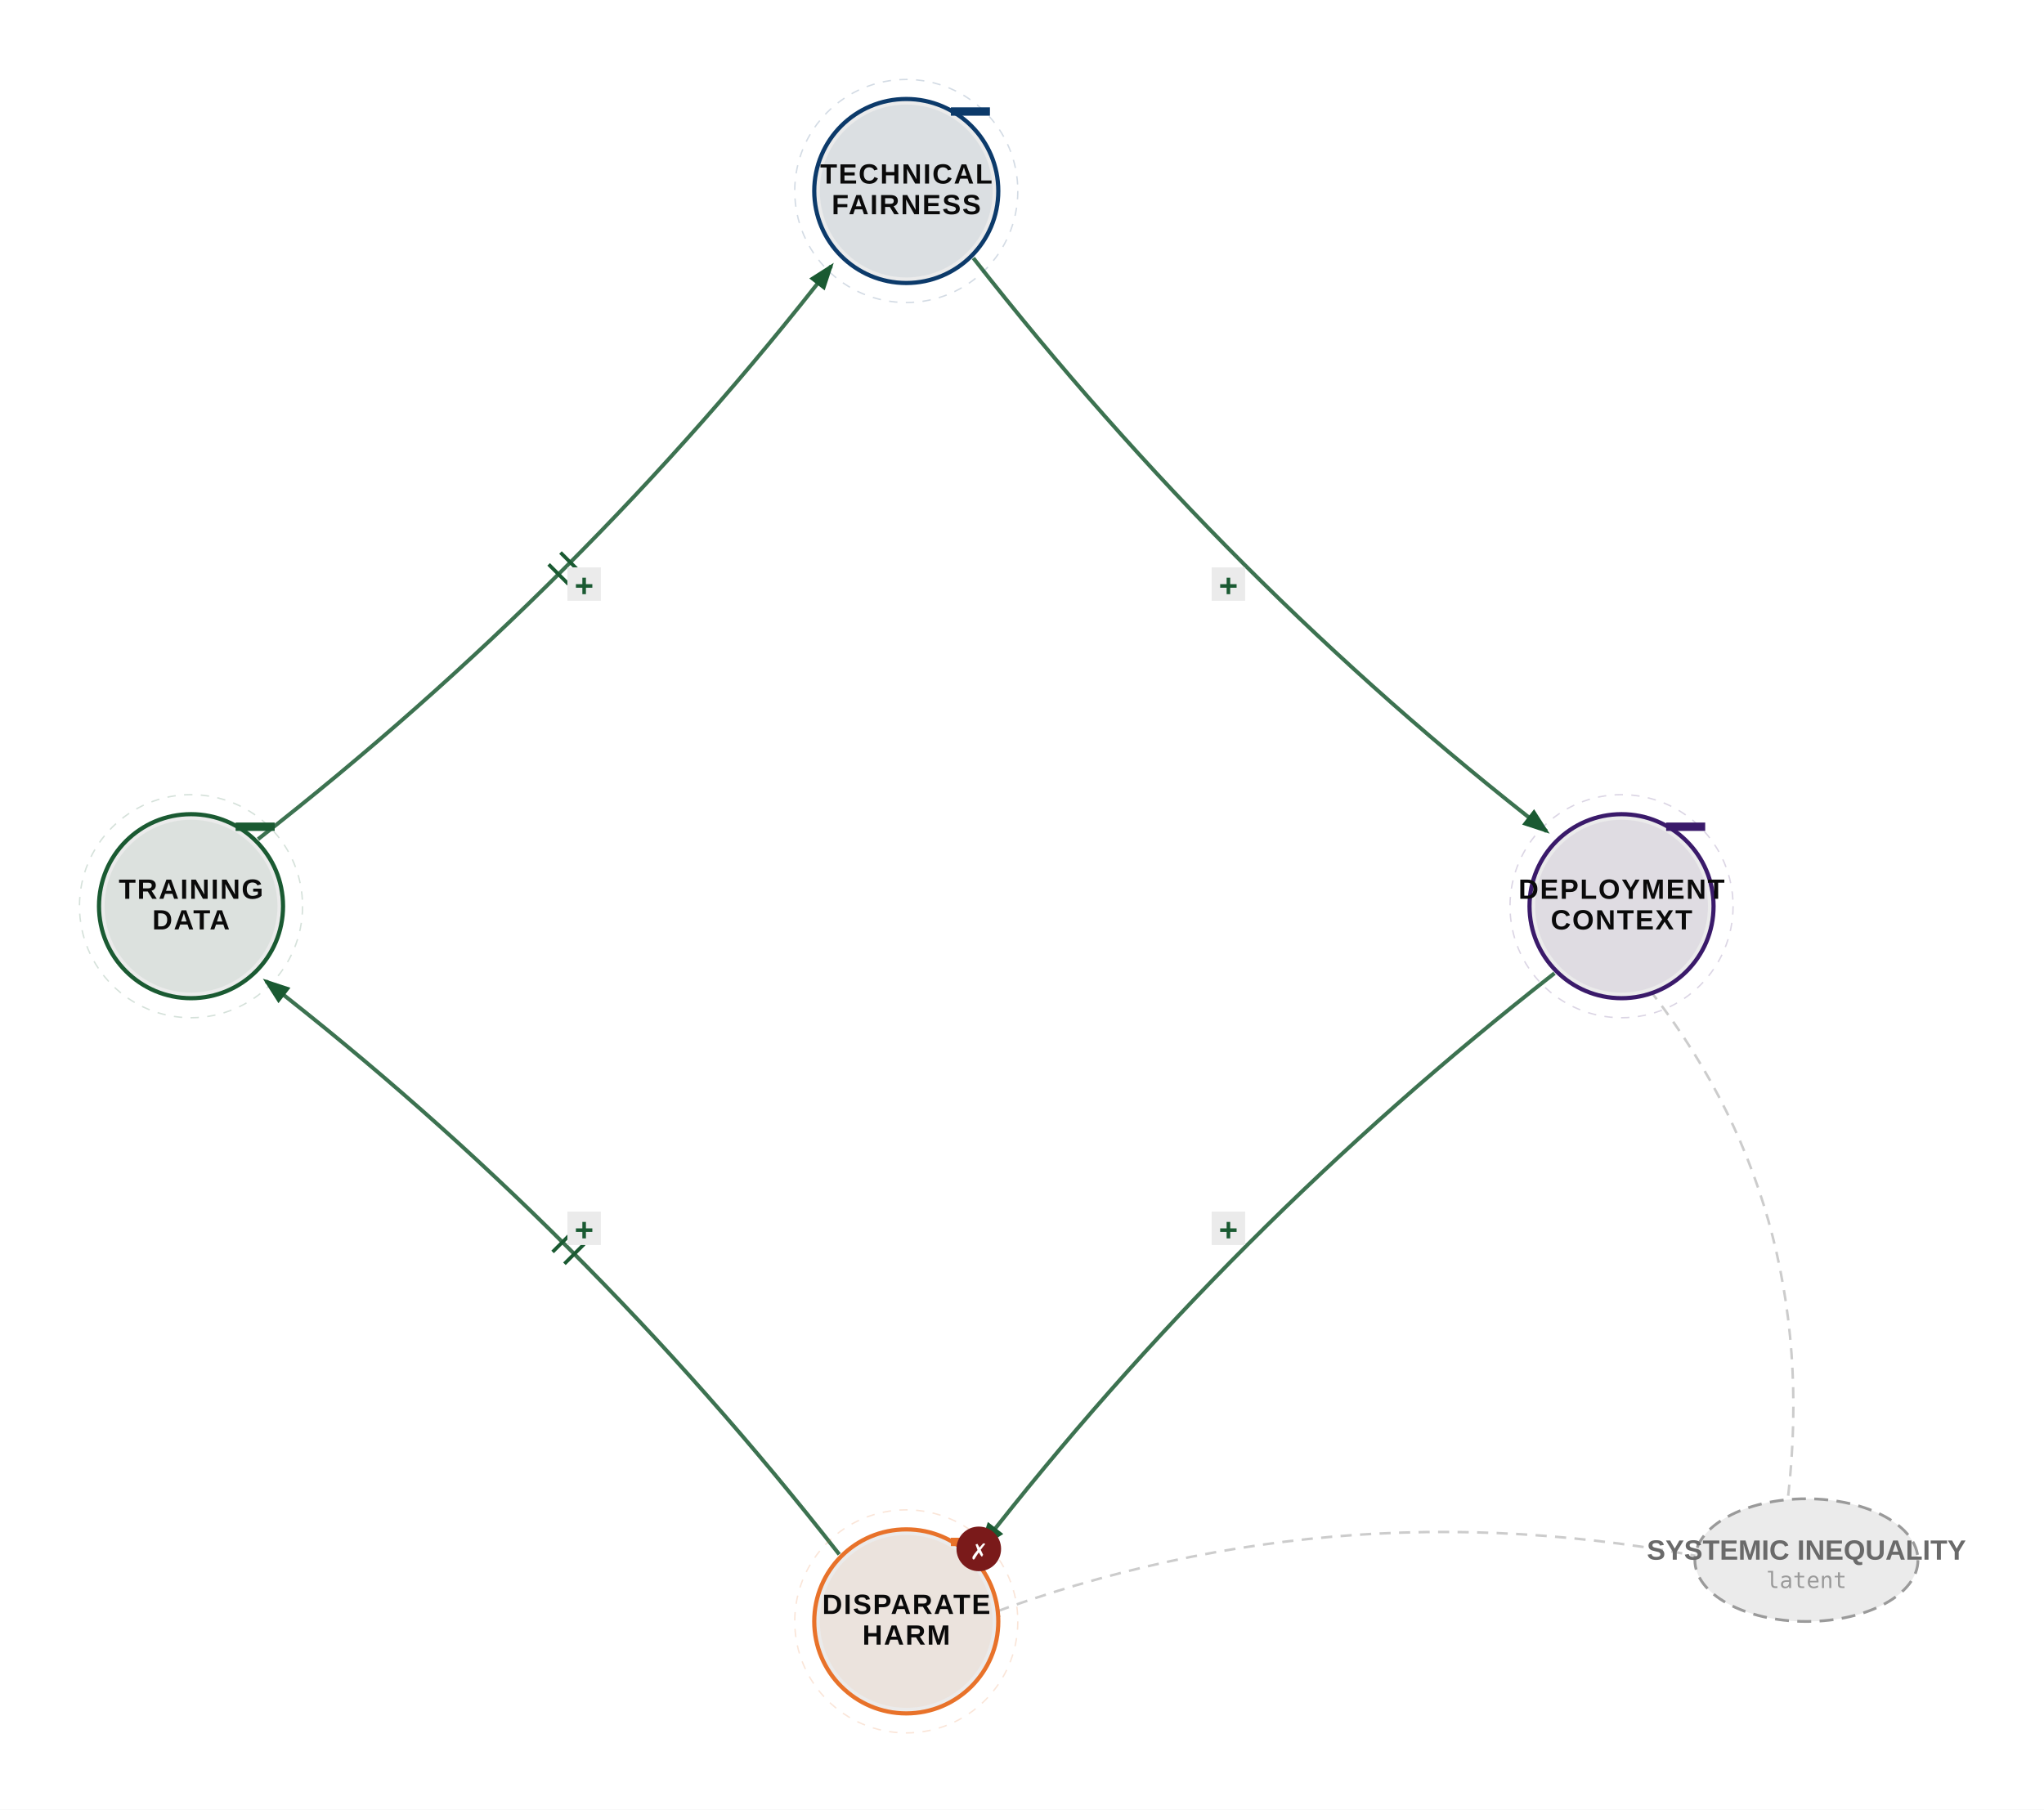
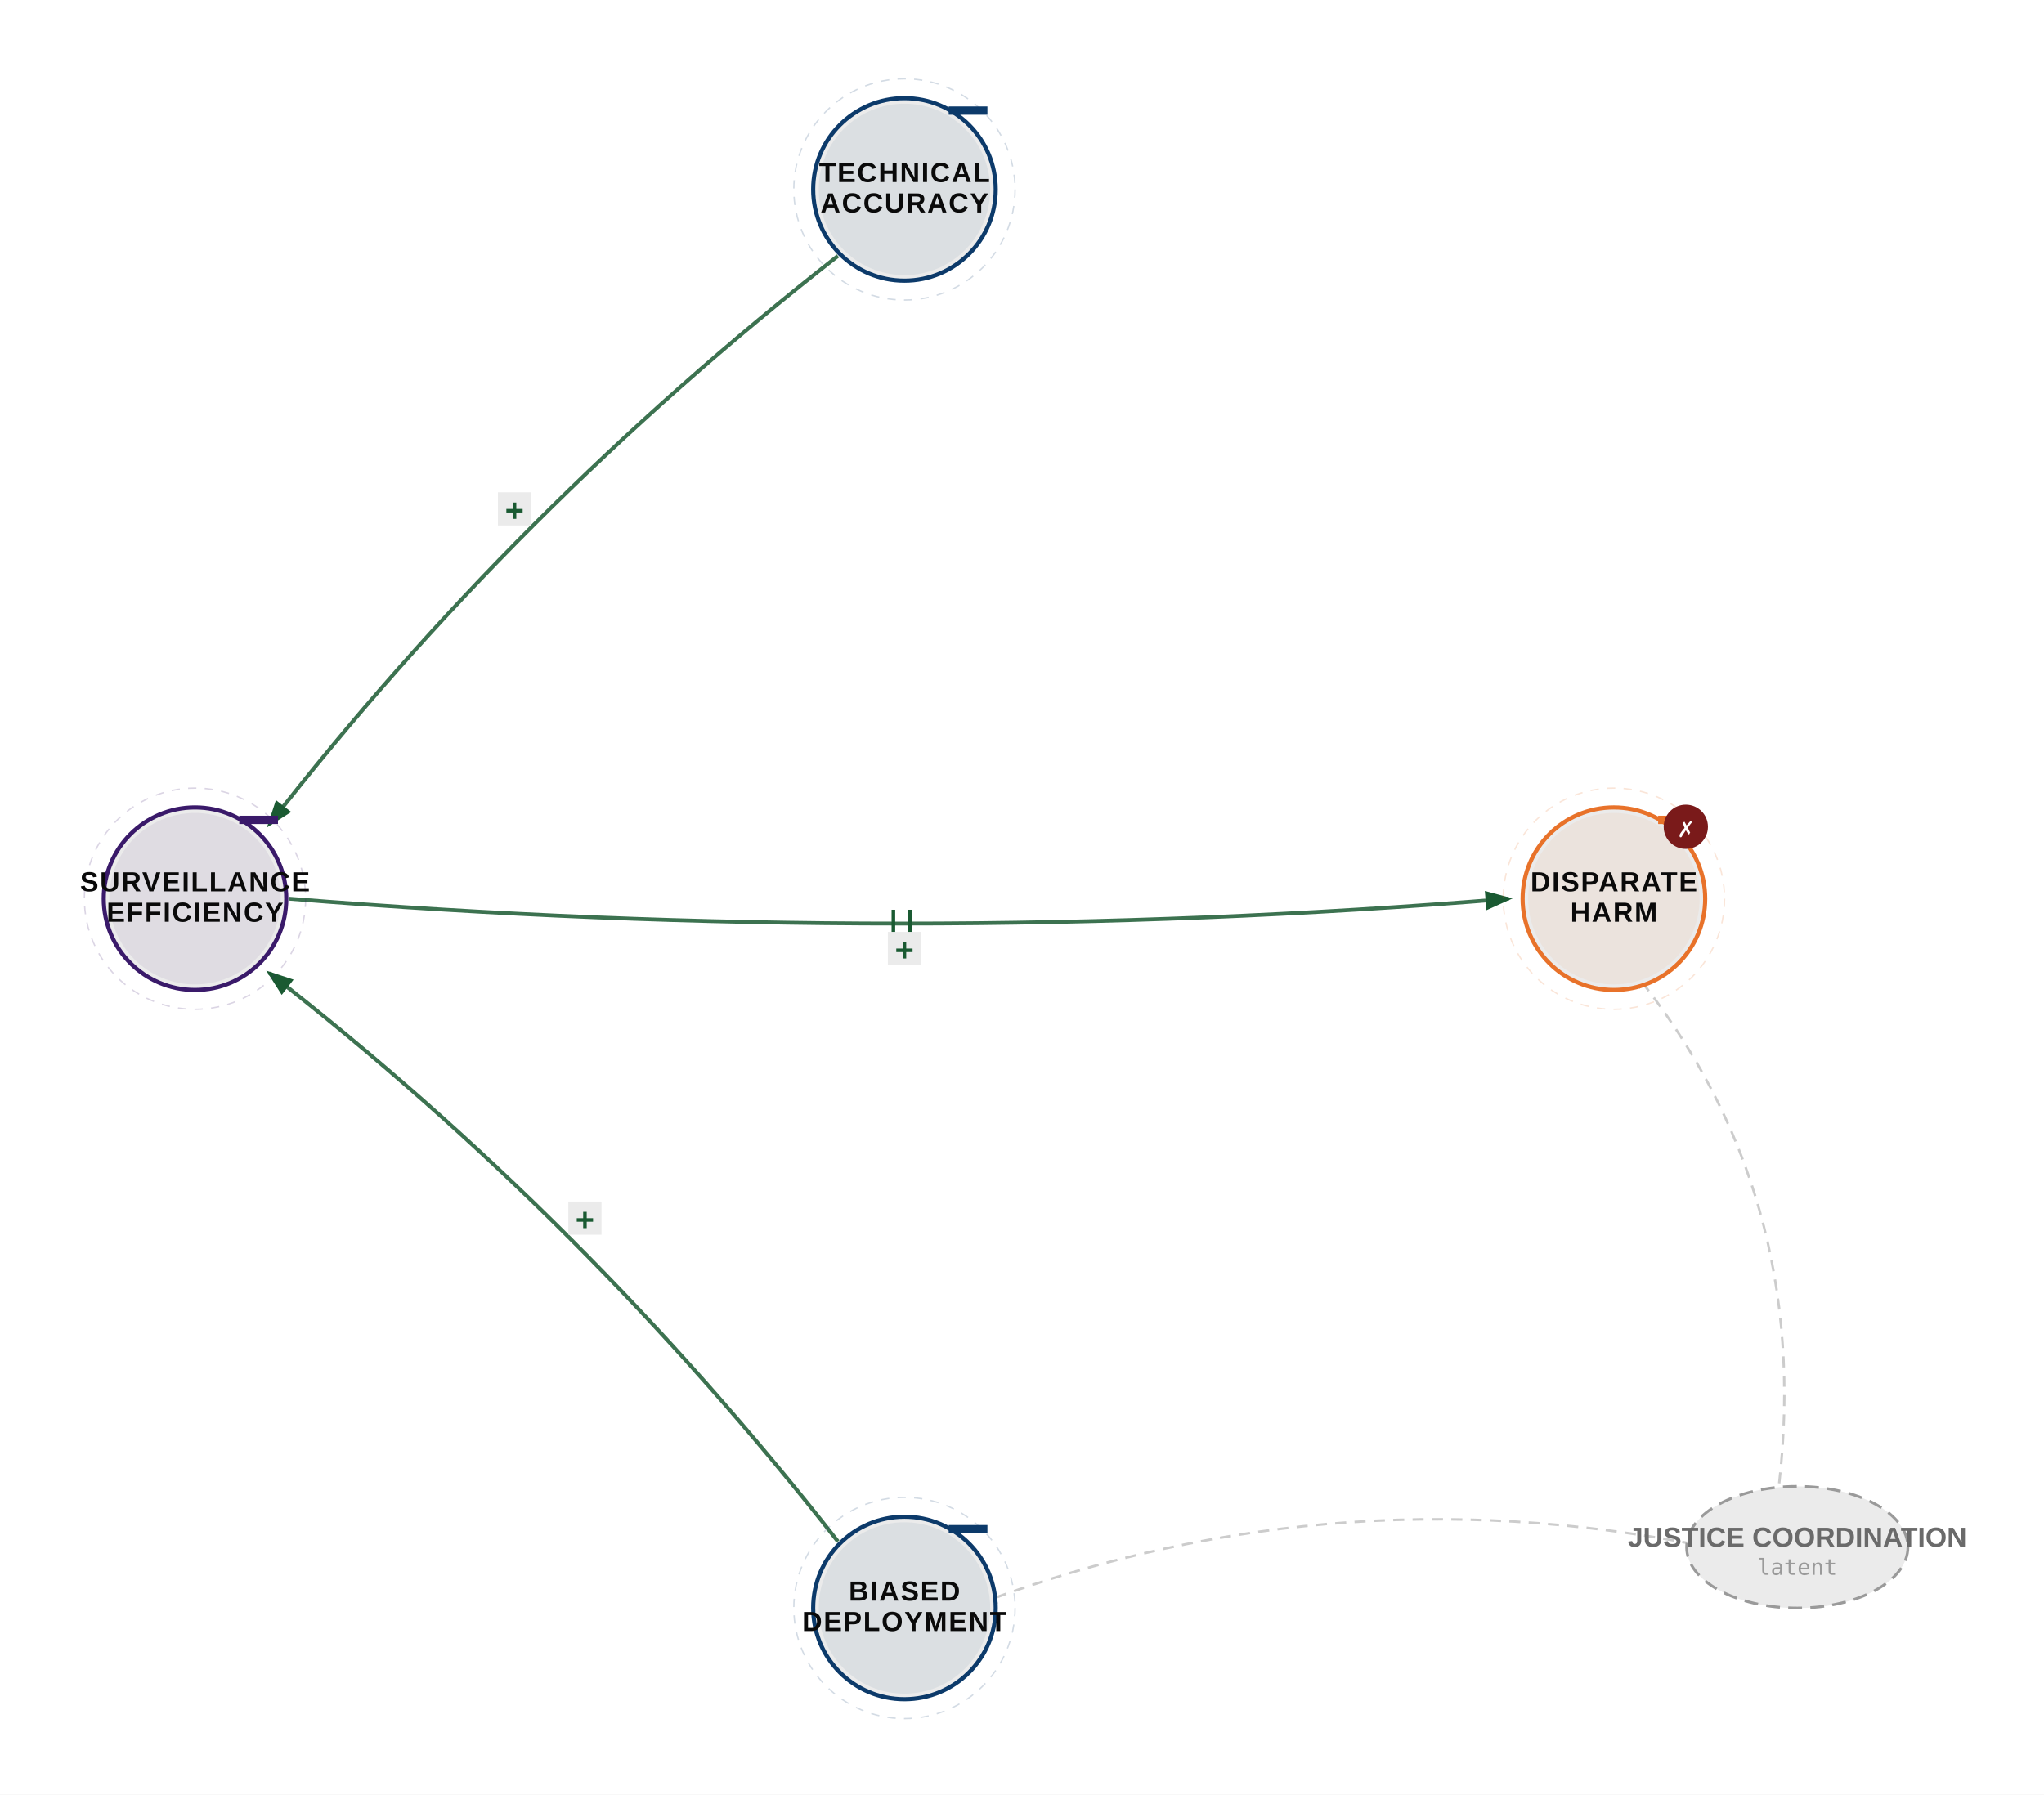
- <svg xmlns="http://www.w3.org/2000/svg" viewBox="315 138 733 649" width="733" height="649">
-   <rect x="315" y="138" width="733" height="649" fill="#fff" />
+ <svg xmlns="http://www.w3.org/2000/svg" viewBox="313 138 739 649" width="739" height="649">
+   <rect x="313" y="138" width="739" height="649" fill="#fff" />
  <defs>
    <marker id="ap" markerWidth="7" markerHeight="5" refX="6" refY="2.5" orient="auto">
      <polygon points="0 0,7 2.5,0 5" fill="#1a5a32" />
    </marker>
    <marker id="an" markerWidth="7" markerHeight="5" refX="6" refY="2.5" orient="auto">
      <polygon points="0 0,7 2.5,0 5" fill="#7a1a1a" />
    </marker>
    <marker id="ac" markerWidth="7" markerHeight="5" refX="6" refY="2.5" orient="auto">
      <polygon points="0 0,7 2.5,0 5" fill="#9a9a9a" />
    </marker>
  </defs>
  <g>
-     <path d="M664.042,230.542 Q755.522,347.478 869.63,436.13" fill="none" stroke="#1a5a32" stroke-width="1.4" stroke-opacity="0.85" marker-end="url(#ap)" />
-     <rect x="749.522" y="341.478" width="12" height="12" fill="#ebebeb" />
-     <text x="755.522" y="348.478" text-anchor="middle" dominant-baseline="middle" fill="#1a5a32" font-family="monospace" font-size="11" font-weight="700">+</text>
-   </g>
-   <g>
-     <path d="M872.458,487.042 Q755.522,578.522 666.87,692.63" fill="none" stroke="#1a5a32" stroke-width="1.4" stroke-opacity="0.85" marker-end="url(#ap)" />
-     <rect x="749.522" y="572.522" width="12" height="12" fill="#ebebeb" />
-     <text x="755.522" y="579.522" text-anchor="middle" dominant-baseline="middle" fill="#1a5a32" font-family="monospace" font-size="11" font-weight="700">+</text>
+     <path d="M615.958,230.542 Q499.022,322.022 410.37,436.13" fill="none" stroke="#1a5a32" stroke-width="1.4" stroke-opacity="0.85" marker-end="url(#ap)" />
+     <rect x="493.022" y="316.022" width="12" height="12" fill="#ebebeb" />
+     <text x="499.022" y="323.022" text-anchor="middle" dominant-baseline="middle" fill="#1a5a32" font-family="monospace" font-size="11" font-weight="700">+</text>
  </g>
  <g>
    <path d="M615.958,695.458 Q524.478,578.522 410.37,489.87" fill="none" stroke="#1a5a32" stroke-width="1.4" stroke-opacity="0.85" marker-end="url(#ap)" />
-     <g transform="translate(518.8211,585.5931) rotate(-135)">
-       <line x1="-3" y1="-5" x2="-3" y2="5" stroke="#1a5a32" stroke-width="1.3" />
-       <line x1="3" y1="-5" x2="3" y2="5" stroke="#1a5a32" stroke-width="1.3" />
-     </g>
    <rect x="518.478" y="572.522" width="12" height="12" fill="#ebebeb" />
    <text x="524.478" y="579.522" text-anchor="middle" dominant-baseline="middle" fill="#1a5a32" font-family="monospace" font-size="11" font-weight="700">+</text>
  </g>
  <g>
-     <path d="M407.542,438.958 Q524.478,347.478 613.13,233.37" fill="none" stroke="#1a5a32" stroke-width="1.4" stroke-opacity="0.85" marker-end="url(#ap)" />
-     <g transform="translate(517.4069,341.8211) rotate(-45)">
+     <path d="M417.5,463 Q640,481 858.5,463" fill="none" stroke="#1a5a32" stroke-width="1.4" stroke-opacity="0.85" marker-end="url(#ap)" />
+     <g transform="translate(639,472) rotate(-7.385233546074016e-15)">
      <line x1="-3" y1="-5" x2="-3" y2="5" stroke="#1a5a32" stroke-width="1.3" />
      <line x1="3" y1="-5" x2="3" y2="5" stroke="#1a5a32" stroke-width="1.3" />
    </g>
-     <rect x="518.478" y="341.478" width="12" height="12" fill="#ebebeb" />
-     <text x="524.478" y="348.478" text-anchor="middle" dominant-baseline="middle" fill="#1a5a32" font-family="monospace" font-size="11" font-weight="700">+</text>
+     <rect x="634" y="475" width="12" height="12" fill="#ebebeb" />
+     <text x="640" y="482" text-anchor="middle" dominant-baseline="middle" fill="#1a5a32" font-family="monospace" font-size="11" font-weight="700">+</text>
+   </g>
+   <g>
+     <path d="M938.853,699.156 Q798.682,668.606 667.935,717.598" fill="none" stroke="#9a9a9a" stroke-width="0.9" stroke-opacity="0.5" marker-end="url(#ac)" stroke-dasharray="4 3" />
  </g>
  <g>
    <path d="M956.269,674.431 Q968.14,569.382 904.117,489.944" fill="none" stroke="#9a9a9a" stroke-width="0.9" stroke-opacity="0.5" marker-end="url(#ac)" stroke-dasharray="4 3" />
-   </g>
-   <g>
-     <path d="M938.853,699.156 Q798.682,668.606 667.935,717.598" fill="none" stroke="#9a9a9a" stroke-width="0.9" stroke-opacity="0.5" stroke-dasharray="4 3" marker-end="url(#ac)" />
  </g>
  <g transform="translate(640,206.5)">
    <circle r="40" fill="none" stroke="#0c3a6a" stroke-width="0.5" stroke-opacity="0.18" stroke-dasharray="3 3" />
    <circle r="33" fill="#ebebeb" stroke="#0c3a6a" stroke-width="1.5" />
    <circle r="31" fill="#0c3a6a" fill-opacity="0.07" />
    <rect x="16" y="-30" width="14" height="3" fill="#0c3a6a" />
    <text x="0" y="-5.5" text-anchor="middle" dominant-baseline="middle" fill="#0a0a0a" font-family="'Barlow Condensed','Arial Narrow','Helvetica Neue',Arial,sans-serif" font-size="10" font-weight="700" letter-spacing="0.05em">TECHNICAL</text>
-     <text x="0" y="5.5" text-anchor="middle" dominant-baseline="middle" fill="#0a0a0a" font-family="'Barlow Condensed','Arial Narrow','Helvetica Neue',Arial,sans-serif" font-size="10" font-weight="700" letter-spacing="0.05em">FAIRNESS</text>
+     <text x="0" y="5.5" text-anchor="middle" dominant-baseline="middle" fill="#0a0a0a" font-family="'Barlow Condensed','Arial Narrow','Helvetica Neue',Arial,sans-serif" font-size="10" font-weight="700" letter-spacing="0.05em">ACCURACY</text>
  </g>
  <g transform="translate(896.5,463)">
-     <circle r="40" fill="none" stroke="#3a1a6a" stroke-width="0.5" stroke-opacity="0.18" stroke-dasharray="3 3" />
-     <circle r="33" fill="#ebebeb" stroke="#3a1a6a" stroke-width="1.5" />
-     <circle r="31" fill="#3a1a6a" fill-opacity="0.07" />
-     <rect x="16" y="-30" width="14" height="3" fill="#3a1a6a" />
-     <text x="0" y="-5.5" text-anchor="middle" dominant-baseline="middle" fill="#0a0a0a" font-family="'Barlow Condensed','Arial Narrow','Helvetica Neue',Arial,sans-serif" font-size="10" font-weight="700" letter-spacing="0.05em">DEPLOYMENT</text>
-     <text x="0" y="5.5" text-anchor="middle" dominant-baseline="middle" fill="#0a0a0a" font-family="'Barlow Condensed','Arial Narrow','Helvetica Neue',Arial,sans-serif" font-size="10" font-weight="700" letter-spacing="0.05em">CONTEXT</text>
-   </g>
-   <g transform="translate(640,719.5)">
    <circle r="40" fill="none" stroke="#e8722a" stroke-width="0.5" stroke-opacity="0.18" stroke-dasharray="3 3" />
    <circle r="33" fill="#ebebeb" stroke="#e8722a" stroke-width="1.5" />
    <circle r="31" fill="#e8722a" fill-opacity="0.07" />
    <rect x="16" y="-30" width="14" height="3" fill="#e8722a" />
    <text x="0" y="-5.5" text-anchor="middle" dominant-baseline="middle" fill="#0a0a0a" font-family="'Barlow Condensed','Arial Narrow','Helvetica Neue',Arial,sans-serif" font-size="10" font-weight="700" letter-spacing="0.05em">DISPARATE</text>
    <text x="0" y="5.5" text-anchor="middle" dominant-baseline="middle" fill="#0a0a0a" font-family="'Barlow Condensed','Arial Narrow','Helvetica Neue',Arial,sans-serif" font-size="10" font-weight="700" letter-spacing="0.05em">HARM</text>
    <circle cx="26" cy="-26" r="8" fill="#7a1a1a" />
    <text x="26" y="-25" text-anchor="middle" dominant-baseline="middle" fill="#fff" font-size="8" font-weight="700">✗</text>
  </g>
+   <g transform="translate(640,719.5)">
+     <circle r="40" fill="none" stroke="#0c3a6a" stroke-width="0.5" stroke-opacity="0.18" stroke-dasharray="3 3" />
+     <circle r="33" fill="#ebebeb" stroke="#0c3a6a" stroke-width="1.5" />
+     <circle r="31" fill="#0c3a6a" fill-opacity="0.07" />
+     <rect x="16" y="-30" width="14" height="3" fill="#0c3a6a" />
+     <text x="0" y="-5.5" text-anchor="middle" dominant-baseline="middle" fill="#0a0a0a" font-family="'Barlow Condensed','Arial Narrow','Helvetica Neue',Arial,sans-serif" font-size="10" font-weight="700" letter-spacing="0.05em">BIASED</text>
+     <text x="0" y="5.5" text-anchor="middle" dominant-baseline="middle" fill="#0a0a0a" font-family="'Barlow Condensed','Arial Narrow','Helvetica Neue',Arial,sans-serif" font-size="10" font-weight="700" letter-spacing="0.05em">DEPLOYMENT</text>
+   </g>
  <g transform="translate(383.5,463)">
-     <circle r="40" fill="none" stroke="#1a5a32" stroke-width="0.5" stroke-opacity="0.18" stroke-dasharray="3 3" />
-     <circle r="33" fill="#ebebeb" stroke="#1a5a32" stroke-width="1.5" />
-     <circle r="31" fill="#1a5a32" fill-opacity="0.07" />
-     <rect x="16" y="-30" width="14" height="3" fill="#1a5a32" />
-     <text x="0" y="-5.5" text-anchor="middle" dominant-baseline="middle" fill="#0a0a0a" font-family="'Barlow Condensed','Arial Narrow','Helvetica Neue',Arial,sans-serif" font-size="10" font-weight="700" letter-spacing="0.05em">TRAINING</text>
-     <text x="0" y="5.5" text-anchor="middle" dominant-baseline="middle" fill="#0a0a0a" font-family="'Barlow Condensed','Arial Narrow','Helvetica Neue',Arial,sans-serif" font-size="10" font-weight="700" letter-spacing="0.05em">DATA</text>
+     <circle r="40" fill="none" stroke="#3a1a6a" stroke-width="0.5" stroke-opacity="0.18" stroke-dasharray="3 3" />
+     <circle r="33" fill="#ebebeb" stroke="#3a1a6a" stroke-width="1.5" />
+     <circle r="31" fill="#3a1a6a" fill-opacity="0.07" />
+     <rect x="16" y="-30" width="14" height="3" fill="#3a1a6a" />
+     <text x="0" y="-5.5" text-anchor="middle" dominant-baseline="middle" fill="#0a0a0a" font-family="'Barlow Condensed','Arial Narrow','Helvetica Neue',Arial,sans-serif" font-size="10" font-weight="700" letter-spacing="0.05em">SURVEILLANCE</text>
+     <text x="0" y="5.5" text-anchor="middle" dominant-baseline="middle" fill="#0a0a0a" font-family="'Barlow Condensed','Arial Narrow','Helvetica Neue',Arial,sans-serif" font-size="10" font-weight="700" letter-spacing="0.05em">EFFICIENCY</text>
  </g>
  <g transform="translate(962.7978,697.5263)">
    <ellipse rx="40" ry="22" fill="#ebebeb" stroke="#9a9a9a" stroke-width="1" stroke-dasharray="5 3" opacity="1" />
-     <text x="0" y="-3" text-anchor="middle" dominant-baseline="middle" fill="#6a6a6a" font-family="'Barlow Condensed','Arial Narrow','Helvetica Neue',Arial,sans-serif" font-size="10" font-weight="600" opacity="1">SYSTEMIC INEQUALITY</text>
+     <text x="0" y="-3" text-anchor="middle" dominant-baseline="middle" fill="#6a6a6a" font-family="'Barlow Condensed','Arial Narrow','Helvetica Neue',Arial,sans-serif" font-size="10" font-weight="600" opacity="1">JUSTICE COORDINATION</text>
    <text x="0" y="10" text-anchor="middle" fill="#9a9a9a" font-family="monospace" font-size="8" opacity="1">latent</text>
  </g>
</svg>
